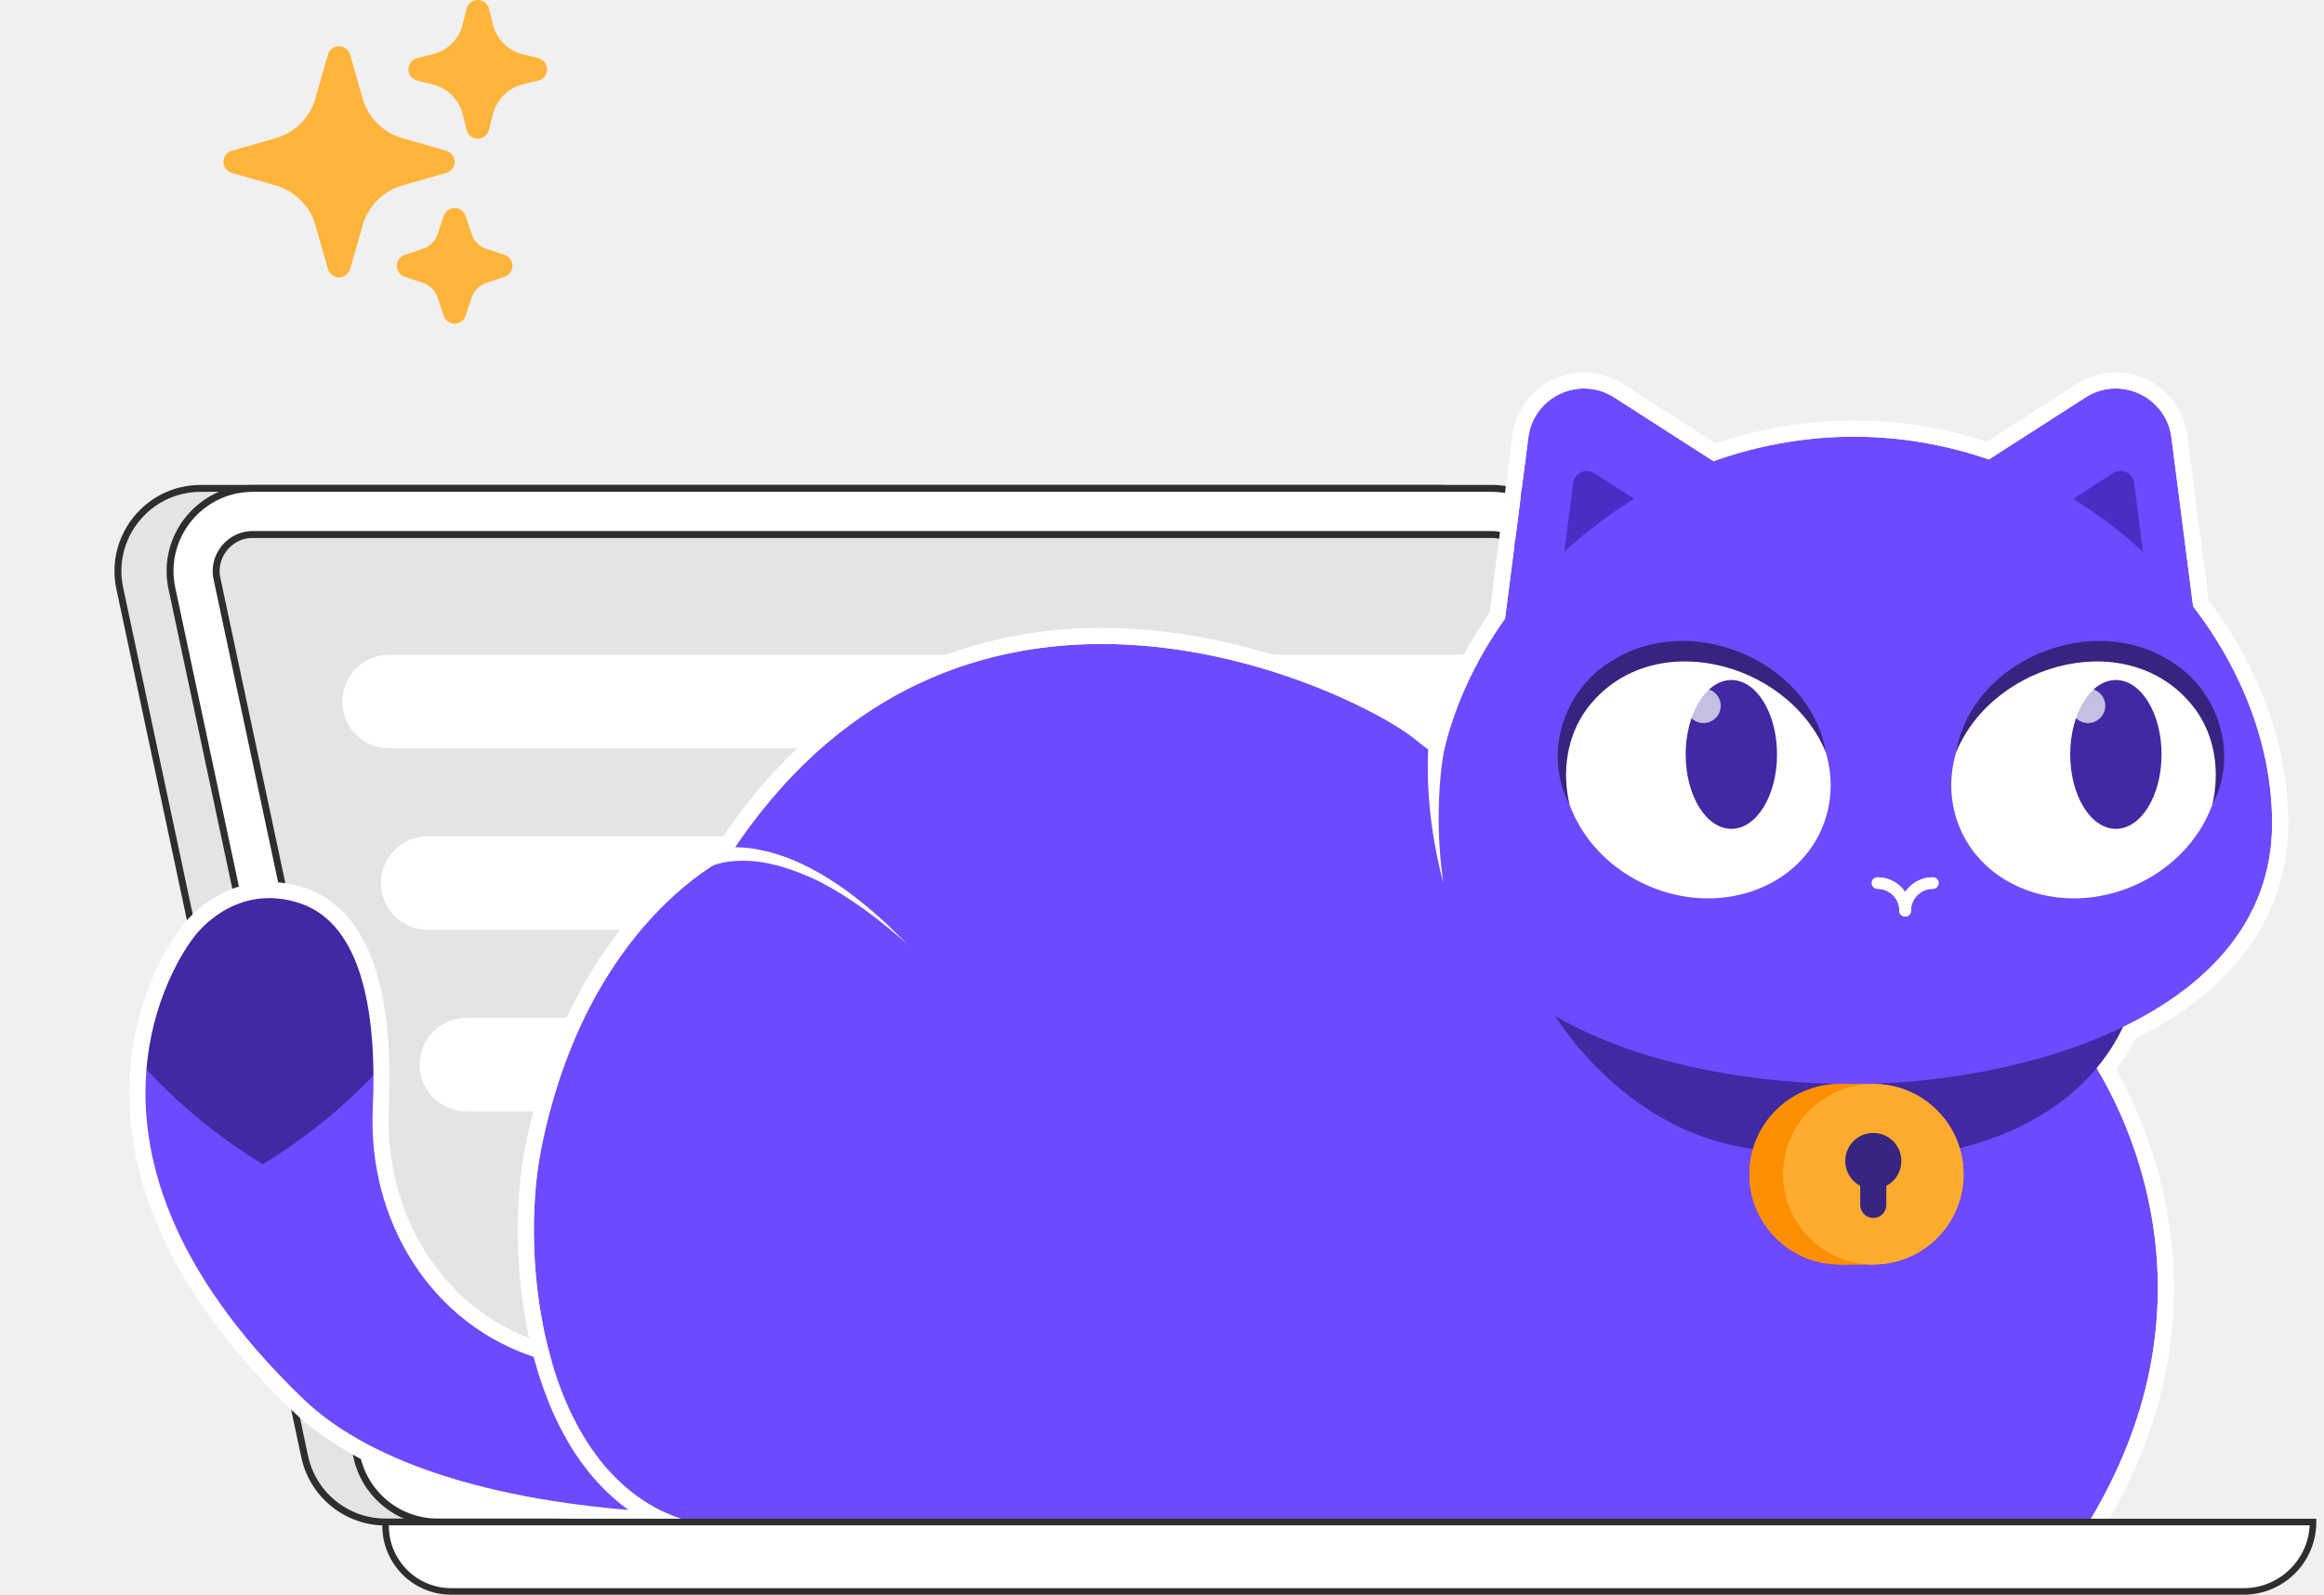
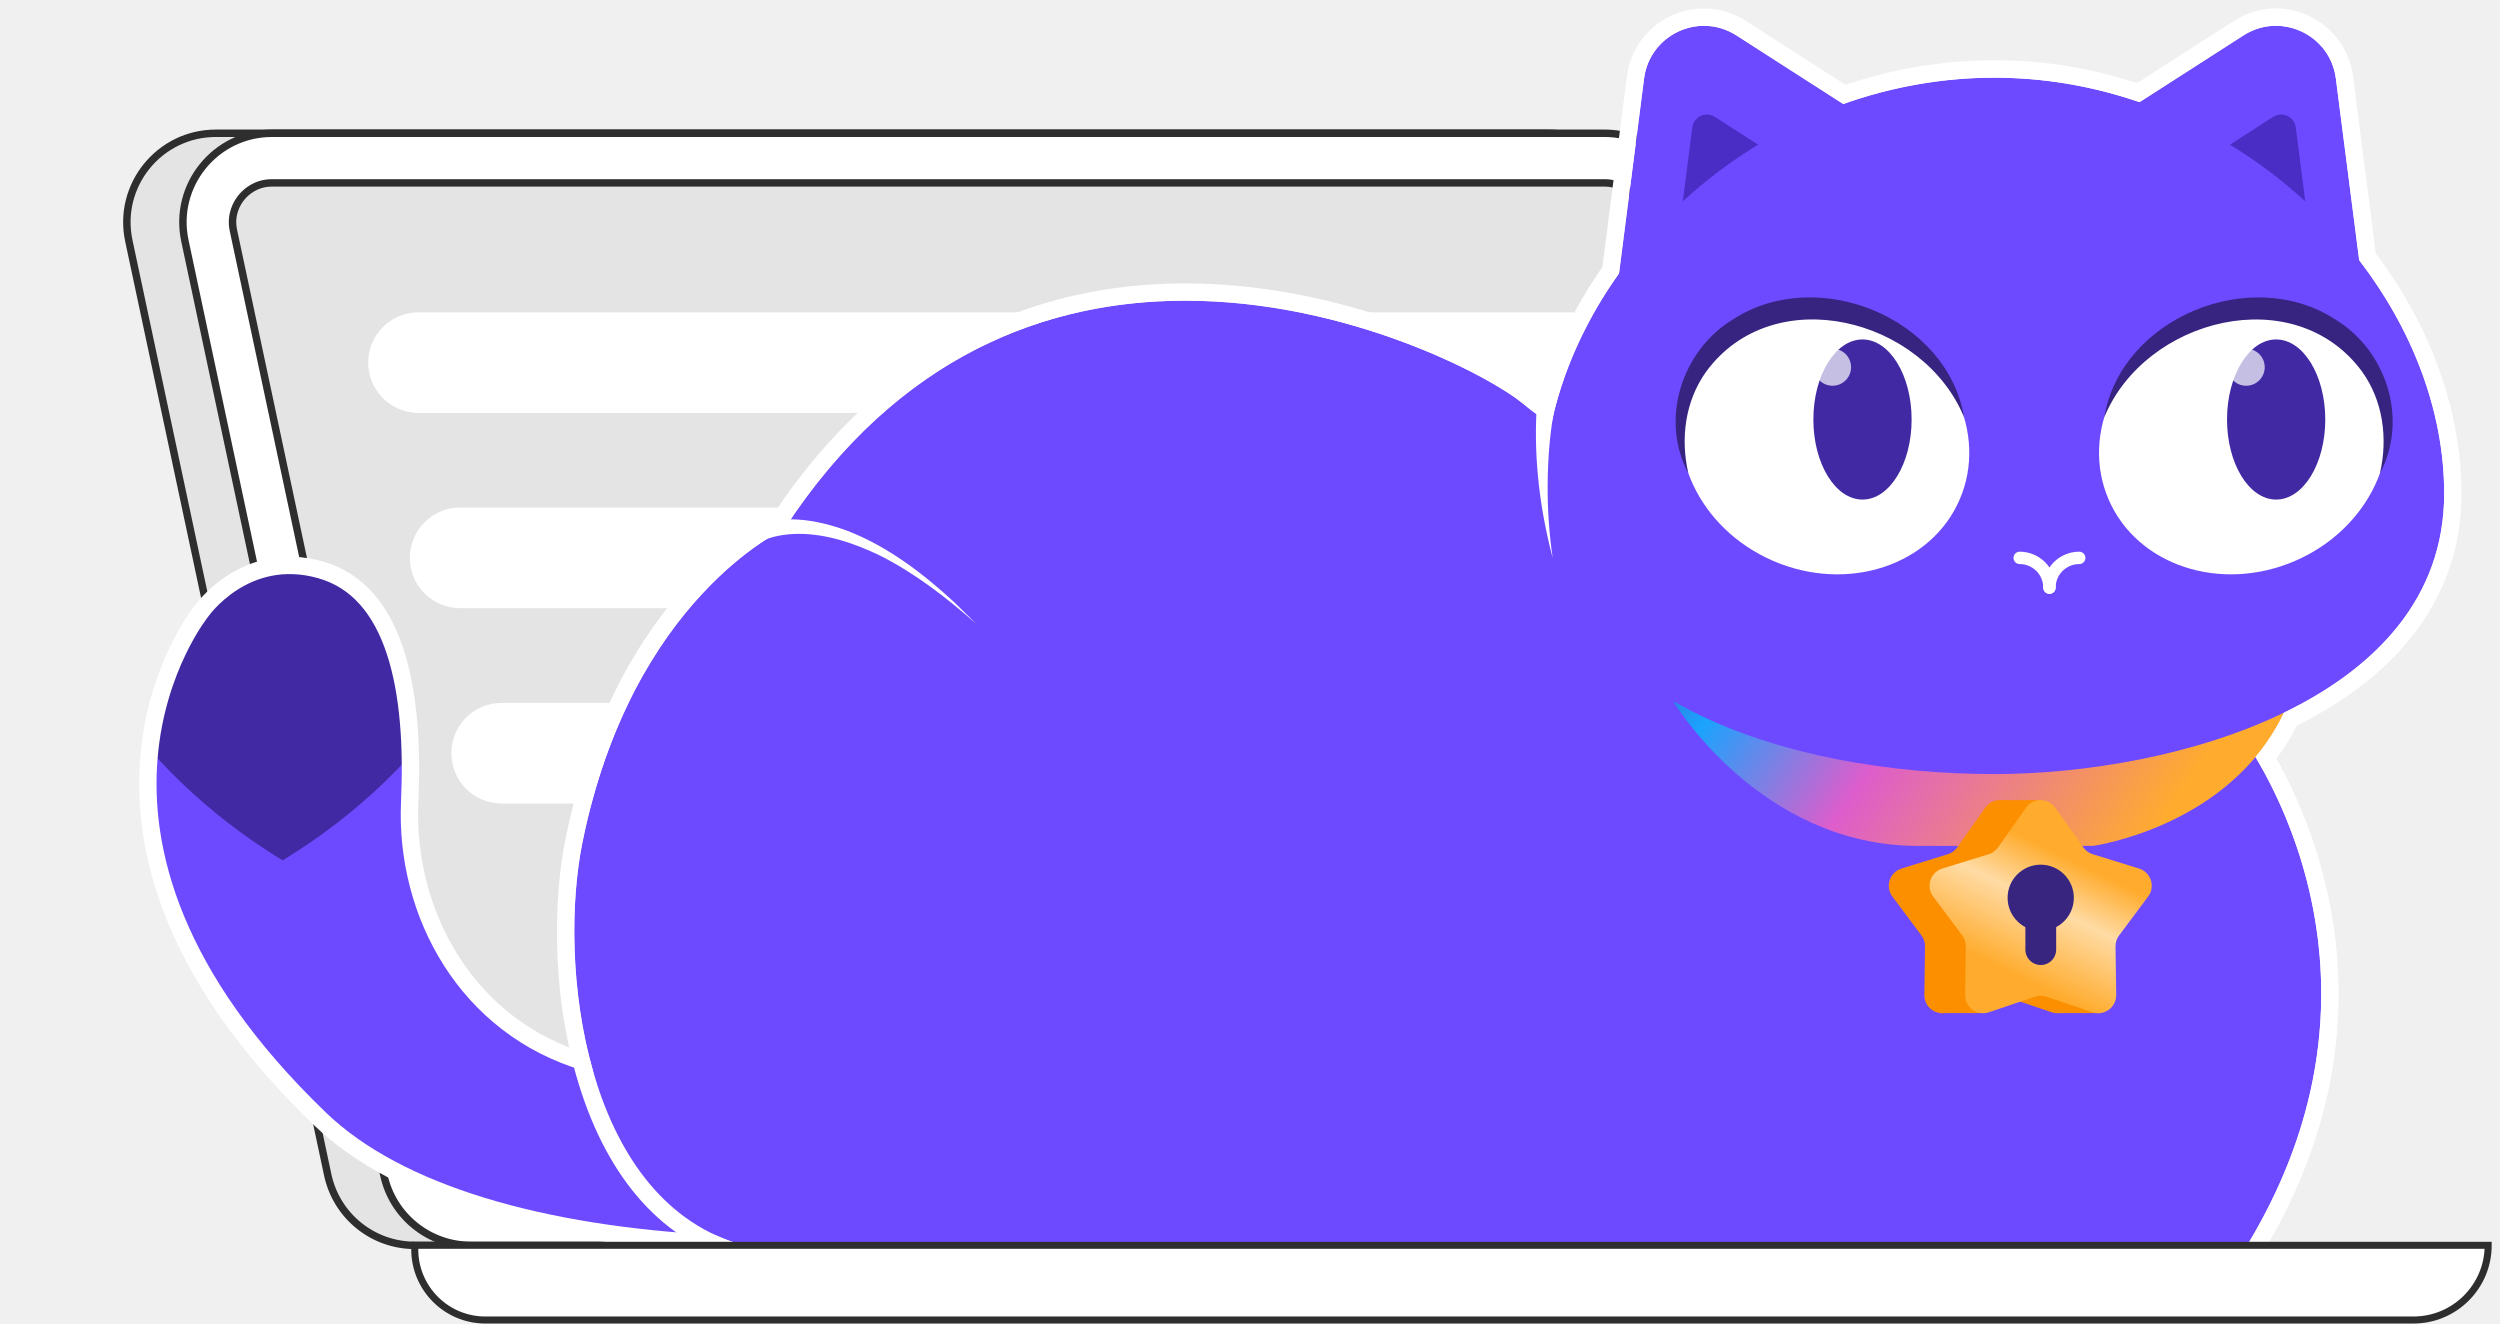
- <svg xmlns="http://www.w3.org/2000/svg" width="204" height="140" viewBox="0 0 204 140" fill="none">
-   <g clip-path="url(#clip0_9518_42238)">
-     <path d="M33.847 133.621H142.594C147.214 133.621 150.66 129.366 149.697 124.843L133.468 48.627C132.752 45.274 129.791 42.875 126.365 42.875H17.617C12.998 42.875 9.551 47.131 10.514 51.653L26.743 127.869C27.459 131.222 30.421 133.621 33.847 133.621Z" fill="#E4E4E4" stroke="#2E2E2E" stroke-width="0.607" stroke-miterlimit="10" />
-     <path d="M38.421 133.621H147.168C151.788 133.621 155.234 129.366 154.272 124.843L138.042 48.627C137.326 45.274 134.365 42.875 130.939 42.875H22.192C17.572 42.875 14.126 47.131 15.088 51.653L31.318 127.869C32.034 131.222 34.995 133.621 38.421 133.621Z" fill="white" stroke="#2E2E2E" stroke-width="0.607" stroke-miterlimit="10" />
-     <path d="M147.169 129.575C148.503 129.575 149.308 128.827 149.673 128.382C150.033 127.937 150.599 126.995 150.32 125.688L134.09 49.472C133.775 47.996 132.452 46.924 130.943 46.924H22.2C20.865 46.924 20.06 47.672 19.696 48.117C19.336 48.562 18.77 49.505 19.049 50.811L35.278 127.027C35.594 128.504 36.916 129.575 38.425 129.575H147.169Z" fill="#E4E4E4" />
-     <path d="M147.169 129.575C148.503 129.575 149.308 128.827 149.673 128.382C150.033 127.937 150.599 126.995 150.32 125.688L134.09 49.472C133.775 47.996 132.452 46.924 130.943 46.924H22.2C20.865 46.924 20.06 47.672 19.696 48.117C19.336 48.562 18.77 49.505 19.049 50.811L35.278 127.027C35.594 128.504 36.916 129.575 38.425 129.575H147.169Z" fill="#E4E4E4" stroke="#2E2E2E" stroke-width="0.607" stroke-miterlimit="10" />
-     <path d="M34.154 57.484H128.192C130.46 57.484 132.298 59.323 132.298 61.59C132.298 63.858 130.46 65.696 128.192 65.696H34.154C31.886 65.696 30.048 63.858 30.048 61.59C30.048 59.323 31.886 57.484 34.154 57.484Z" fill="white" />
-     <path d="M37.547 73.416H131.586C133.854 73.416 135.692 75.254 135.692 77.522C135.692 79.79 133.854 81.628 131.586 81.628H37.547C35.279 81.628 33.441 79.79 33.441 77.522C33.441 75.254 35.279 73.416 37.547 73.416Z" fill="white" />
-     <path d="M40.937 89.356H134.976C137.244 89.356 139.082 91.194 139.082 93.461C139.082 95.729 137.244 97.567 134.976 97.567H40.937C38.67 97.567 36.831 95.729 36.831 93.461C36.831 91.194 38.67 89.356 40.937 89.356Z" fill="white" />
-     <path d="M80.649 121.032C80.649 121.032 58.574 121.854 47.782 118.67C38.146 115.83 33.017 106.611 33.429 97.437C33.846 88.262 32.288 80.216 26.132 78.489C19.975 76.762 16.427 81.879 16.427 81.879C16.427 81.879 1.788 99.928 26.132 123.318C32.487 129.426 44.254 132.759 58.457 133.484L71.474 133.467C75.989 129.414 79.116 125.264 81.171 121.15L80.649 121.036V121.032Z" fill="#6D4AFF" />
-     <mask id="mask0_9518_42238" style="mask-type: luminance" maskUnits="userSpaceOnUse" x="12" y="78" width="70" height="56">
-       <path d="M80.646 121.032C80.646 121.032 58.571 121.854 47.779 118.67C38.143 115.83 33.014 106.611 33.426 97.437C33.843 88.262 32.286 80.216 26.129 78.489C19.972 76.762 16.424 81.879 16.424 81.879C16.424 81.879 1.785 99.928 26.129 123.318C32.484 129.426 44.251 132.759 58.454 133.484L71.472 133.467C75.986 129.414 79.113 125.264 81.168 121.15L80.646 121.036V121.032Z" fill="white" />
+ <svg xmlns="http://www.w3.org/2000/svg" width="204" height="108" viewBox="0 0 204 108" fill="none">
+   <g clip-path="url(#clip0_13219_25551)">
+     <path d="M33.846 101.621H142.594C147.213 101.621 150.66 97.366 149.697 92.843L133.468 16.627C132.752 13.274 129.791 10.875 126.364 10.875H17.617C12.998 10.875 9.551 15.131 10.514 19.653L26.743 95.869C27.459 99.222 30.42 101.621 33.846 101.621Z" fill="#E4E4E4" stroke="#2E2E2E" stroke-width="0.607" stroke-miterlimit="10" />
+     <path d="M38.421 101.621H147.168C151.788 101.621 155.234 97.366 154.271 92.843L138.042 16.627C137.326 13.274 134.365 10.875 130.939 10.875H22.191C17.572 10.875 14.125 15.131 15.088 19.653L31.317 95.869C32.033 99.222 34.995 101.621 38.421 101.621Z" fill="white" stroke="#2E2E2E" stroke-width="0.607" stroke-miterlimit="10" />
+     <path d="M147.169 97.576C148.503 97.576 149.308 96.827 149.673 96.382C150.033 95.937 150.599 94.995 150.32 93.688L134.09 17.472C133.775 15.996 132.452 14.924 130.943 14.924H22.2C20.865 14.924 20.06 15.672 19.696 16.117C19.336 16.562 18.77 17.505 19.049 18.811L35.278 95.027C35.594 96.504 36.916 97.576 38.425 97.576H147.169Z" fill="#E4E4E4" />
+     <path d="M147.169 97.576C148.503 97.576 149.308 96.827 149.673 96.382C150.033 95.937 150.599 94.995 150.32 93.688L134.09 17.472C133.775 15.996 132.452 14.924 130.943 14.924H22.2C20.865 14.924 20.06 15.672 19.696 16.117C19.336 16.562 18.77 17.505 19.049 18.811L35.278 95.027C35.594 96.504 36.916 97.576 38.425 97.576H147.169Z" fill="#E4E4E4" stroke="#2E2E2E" stroke-width="0.607" stroke-miterlimit="10" />
+     <path d="M34.152 25.484H128.191C130.459 25.484 132.297 27.323 132.297 29.59C132.297 31.858 130.459 33.696 128.191 33.696H34.152C31.884 33.696 30.046 31.858 30.046 29.59C30.046 27.323 31.884 25.484 34.152 25.484Z" fill="white" />
+     <path d="M37.547 41.416H131.586C133.853 41.416 135.691 43.254 135.691 45.522C135.691 47.789 133.853 49.628 131.586 49.628H37.547C35.279 49.628 33.441 47.789 33.441 45.522C33.441 43.254 35.279 41.416 37.547 41.416Z" fill="white" />
+     <path d="M40.937 57.355H134.976C137.244 57.355 139.082 59.194 139.082 61.461C139.082 63.729 137.244 65.567 134.976 65.567H40.937C38.67 65.567 36.831 63.729 36.831 61.461C36.831 59.194 38.67 57.355 40.937 57.355Z" fill="white" />
+     <path d="M80.65 89.032C80.65 89.032 58.575 89.854 47.783 86.67C38.147 83.83 33.018 74.611 33.43 65.437C33.847 56.262 32.29 48.216 26.133 46.489C19.976 44.762 16.428 49.879 16.428 49.879C16.428 49.879 1.789 67.928 26.133 91.318C32.488 97.426 44.255 100.759 58.458 101.484L71.475 101.467C75.99 97.414 79.117 93.264 81.172 89.15L80.65 89.036V89.032Z" fill="#6D4AFF" />
+     <mask id="mask0_13219_25551" style="mask-type:luminance" maskUnits="userSpaceOnUse" x="12" y="46" width="70" height="56">
+       <path d="M80.646 89.032C80.646 89.032 58.571 89.854 47.779 86.67C38.143 83.83 33.014 74.611 33.426 65.437C33.843 56.262 32.286 48.216 26.129 46.489C19.972 44.762 16.424 49.879 16.424 49.879C16.424 49.879 1.785 67.928 26.129 91.318C32.484 97.426 44.251 100.759 58.454 101.484L71.472 101.467C75.986 97.414 79.113 93.264 81.168 89.15L80.646 89.036V89.032Z" fill="white" />
    </mask>
-     <g mask="url(#mask0_9518_42238)">
-       <path d="M46.065 57.676C31.203 57.676 23.064 47.895 23.064 47.895C23.064 47.895 14.925 57.676 0.063 57.676C0.063 57.676 -2.413 86.639 23.064 102.21C48.545 86.639 46.065 57.676 46.065 57.676Z" fill="#4129A3" />
+     <g mask="url(#mask0_13219_25551)">
+       <path d="M46.063 25.676C31.201 25.676 23.062 15.895 23.062 15.895C23.062 15.895 14.923 25.676 0.061 25.676C0.061 25.676 -2.415 54.639 23.062 70.21C48.543 54.639 46.063 25.676 46.063 25.676Z" fill="#4129A3" />
    </g>
-     <path d="M47.781 118.674C38.145 115.834 33.016 106.615 33.428 97.441C33.845 88.266 32.288 80.22 26.131 78.493C19.974 76.766 16.426 81.883 16.426 81.883C16.426 81.883 1.787 99.932 26.131 123.322C32.486 129.43 44.253 132.763 58.456 133.487L71.473 133.471" stroke="white" stroke-width="1.416" stroke-miterlimit="10" />
-     <path d="M68.793 121.062C61.807 120.585 54.695 120.063 47.98 117.996L47.58 119.355C54.525 121.002 61.702 121.054 68.793 121.062Z" fill="white" />
-     <path d="M133.269 133.484C128.884 123.775 126.53 110.199 131.372 94.346L182.682 91.717C182.682 91.717 197.305 110.434 183.45 133.484H133.269Z" fill="#6D4AFF" />
-     <path d="M133.14 68.882C133.14 68.882 129.038 68.91 124.268 64.93C119.499 60.949 84.678 43.458 63.983 75.176C63.983 75.176 51.548 80.811 47.519 100.774C45.524 110.665 47.596 129.572 60.164 133.468L169.66 133.621" fill="#6D4AFF" />
-     <path d="M136.518 89.192C136.518 89.192 143.54 101.025 156.521 101.025H170.801C170.801 101.025 181.97 99.475 186.375 90.147C190.78 80.819 136.518 89.192 136.518 89.192Z" fill="#4129A3" />
-     <path d="M150.474 40.526L141.7 34.891C138.658 32.937 134.621 34.822 134.159 38.406L132.036 54.943L150.478 40.526H150.474Z" fill="#6D4AFF" />
-     <path d="M174.291 40.526L183.065 34.891C186.107 32.937 190.145 34.822 190.606 38.406L192.729 54.943L174.287 40.526H174.291Z" fill="#6D4AFF" />
-     <path d="M185.49 41.536L181.23 44.275L188.176 48.943L187.334 42.394C187.221 41.516 186.234 41.059 185.494 41.536H185.49Z" fill="#4A2DC5" />
-     <path d="M139.936 41.536L144.195 44.275L137.25 48.943L138.091 42.394C138.204 41.516 139.191 41.059 139.932 41.536H139.936Z" fill="#4A2DC5" />
-     <path d="M125.979 72.273C125.979 89.15 146.007 95.165 162.714 95.165C177.398 95.165 199.448 89.15 199.448 72.273C199.448 55.397 182.997 38.338 162.71 38.338C142.423 38.338 125.975 55.397 125.975 72.273H125.979Z" fill="#6D4AFF" />
-     <path d="M139.05 34.105C136.7 34.105 134.491 35.808 134.156 38.405L132.113 54.315C129.415 58.097 127.497 62.292 126.587 66.605C125.843 66.143 125.07 65.593 124.273 64.93C121.664 62.753 110.07 56.536 96.709 56.536C85.641 56.536 73.364 60.808 63.987 75.176C63.987 75.176 51.553 80.811 47.523 100.774C45.529 110.665 47.6 129.572 60.169 133.468L169.664 133.621L169.588 133.484H183.451C194.583 114.961 187.33 99.237 184.049 93.776C184.931 92.72 185.728 91.523 186.375 90.152C193.826 86.543 199.445 80.795 199.445 72.276C199.445 65.605 196.873 58.902 192.512 53.239L190.606 38.405C190.275 35.808 188.062 34.105 185.712 34.105C184.818 34.105 183.904 34.352 183.066 34.89L174.583 40.335C170.858 39.053 166.865 38.337 162.711 38.337C158.556 38.337 154.256 39.109 150.413 40.489L141.696 34.894C140.859 34.356 139.944 34.109 139.05 34.109M139.05 32.69C140.252 32.69 141.433 33.037 142.46 33.701L150.599 38.923C154.535 37.592 158.605 36.921 162.711 36.921C166.817 36.921 170.591 37.544 174.389 38.778L182.302 33.701C183.329 33.037 184.51 32.69 185.712 32.69C188.895 32.69 191.602 35.068 192.01 38.223L193.867 52.681C198.377 58.664 200.861 65.605 200.861 72.272C200.861 80.277 196.221 86.814 187.435 91.207C186.958 92.146 186.399 93.044 185.756 93.897C187.391 96.806 189.769 101.984 190.558 108.561C191.61 117.323 189.628 125.952 184.66 134.212L184.247 134.9H172.007L172.088 135.041H169.66L60.165 134.888H59.95L59.748 134.823C53.697 132.95 49.295 127.74 47.022 119.763C44.959 112.534 45.214 105.074 46.136 100.499C47.321 94.63 50.032 86.228 56.229 79.533C59.287 76.228 62.022 74.61 63.017 74.088C67.458 67.381 72.859 62.377 79.076 59.21C84.4 56.499 90.334 55.124 96.713 55.124C104.16 55.124 110.778 57.013 115.022 58.595C119.852 60.399 123.606 62.531 125.183 63.846C125.357 63.991 125.535 64.133 125.713 64.27C126.745 60.65 128.468 57.066 130.758 53.789L132.756 38.227C133.156 35.068 135.867 32.69 139.05 32.69Z" fill="white" />
-     <path d="M144.704 77.774C138.63 75.154 135.591 68.66 137.916 63.269C140.241 57.877 147.05 55.631 153.125 58.251C159.199 60.87 162.238 67.365 159.913 72.756C157.588 78.147 150.779 80.394 144.704 77.774Z" fill="white" />
-     <path d="M172.063 72.755C169.737 67.364 172.777 60.869 178.851 58.25C184.925 55.63 191.735 57.877 194.06 63.268C196.385 68.659 193.346 75.153 187.271 77.773C181.197 80.393 174.388 78.146 172.063 72.755Z" fill="white" />
-     <path d="M151.978 72.765C149.764 72.765 147.969 69.84 147.969 66.232C147.969 62.624 149.764 59.699 151.978 59.699C154.192 59.699 155.987 62.624 155.987 66.232C155.987 69.84 154.192 72.765 151.978 72.765Z" fill="#4129A3" />
-     <path d="M171.702 66.058C175.04 57.947 187.248 54.849 192.737 62.316C194.449 64.687 194.865 67.753 194.202 70.629C196.536 66.252 194.772 60.629 190.569 58.073C183.704 53.587 173.066 57.915 171.702 66.062V66.058Z" fill="#372480" />
-     <path d="M160.271 66.058C158.908 57.911 148.269 53.587 141.404 58.069C137.201 60.626 135.437 66.252 137.771 70.625C137.104 67.753 137.525 64.683 139.236 62.312C144.725 54.845 156.933 57.944 160.271 66.054V66.058Z" fill="#372480" />
-     <path d="M169.663 77.523C168.32 77.523 167.236 78.612 167.236 79.951" stroke="white" stroke-width="1.011" stroke-miterlimit="10" stroke-linecap="round" />
-     <path d="M164.806 77.523C166.149 77.523 167.233 78.612 167.233 79.951" stroke="white" stroke-width="1.011" stroke-miterlimit="10" stroke-linecap="round" />
-     <path opacity="0.7" d="M149.533 63.477C148.697 63.477 148.02 62.8 148.02 61.964C148.02 61.129 148.697 60.451 149.533 60.451C150.368 60.451 151.045 61.129 151.045 61.964C151.045 62.8 150.368 63.477 149.533 63.477Z" fill="white" />
-     <path d="M185.732 72.765C183.518 72.765 181.723 69.84 181.723 66.232C181.723 62.624 183.518 59.699 185.732 59.699C187.946 59.699 189.74 62.624 189.74 66.232C189.74 69.84 187.946 72.765 185.732 72.765Z" fill="#4129A3" />
-     <path opacity="0.7" d="M183.288 63.477C182.452 63.477 181.775 62.8 181.775 61.964C181.775 61.129 182.452 60.451 183.288 60.451C184.123 60.451 184.801 61.129 184.801 61.964C184.801 62.8 184.123 63.477 183.288 63.477Z" fill="white" />
-     <path d="M161.484 111.005C157.11 111.005 153.564 107.459 153.564 103.085C153.564 98.71 157.11 95.164 161.484 95.164C165.858 95.164 169.405 98.71 169.405 103.085C169.405 107.459 165.858 111.005 161.484 111.005Z" fill="#FC8F00" />
-     <path d="M164.437 111.006H161.403V95.169H164.437V111.006Z" fill="#FC8F00" />
-     <path d="M164.437 111.005C160.063 111.005 156.517 107.459 156.517 103.085C156.517 98.71 160.063 95.164 164.437 95.164C168.812 95.164 172.358 98.71 172.358 103.085C172.358 107.459 168.812 111.005 164.437 111.005Z" fill="#FFAC2E" />
-     <path d="M164.437 104.388C163.077 104.388 161.974 103.285 161.974 101.924C161.974 100.564 163.077 99.461 164.437 99.461C165.798 99.461 166.901 100.564 166.901 101.924C166.901 103.285 165.798 104.388 164.437 104.388Z" fill="#372580" />
-     <path d="M164.436 105.779V101.924" stroke="#372580" stroke-width="2.29" stroke-miterlimit="10" stroke-linecap="round" />
-     <path d="M161.484 111.005C157.109 111.005 153.563 107.459 153.563 103.085C153.563 98.71 157.109 95.164 161.484 95.164C165.858 95.164 169.404 98.71 169.404 103.085C169.404 107.459 165.858 111.005 161.484 111.005Z" fill="#FC8F00" />
-     <path d="M164.437 111.006H161.403V95.169H164.437V111.006Z" fill="#FC8F00" />
-     <path d="M164.437 111.005C160.063 111.005 156.517 107.459 156.517 103.085C156.517 98.71 160.063 95.164 164.437 95.164C168.812 95.164 172.358 98.71 172.358 103.085C172.358 107.459 168.812 111.005 164.437 111.005Z" fill="#FFAC2E" />
-     <path d="M164.437 104.388C163.077 104.388 161.974 103.285 161.974 101.924C161.974 100.564 163.077 99.461 164.437 99.461C165.798 99.461 166.901 100.564 166.901 101.924C166.901 103.285 165.798 104.388 164.437 104.388Z" fill="#372580" />
-     <path d="M164.436 105.779V101.924" stroke="#372580" stroke-width="2.29" stroke-miterlimit="10" stroke-linecap="round" />
-     <path d="M169.664 77.523C168.321 77.523 167.237 78.612 167.237 79.951" stroke="white" stroke-width="1.011" stroke-miterlimit="10" stroke-linecap="round" />
-     <path d="M164.806 77.523C166.149 77.523 167.233 78.612 167.233 79.951" stroke="white" stroke-width="1.011" stroke-miterlimit="10" stroke-linecap="round" />
-     <path d="M125.382 65.475C125.163 69.548 125.665 73.593 126.696 77.521C126.413 75.543 126.272 73.549 126.288 71.55C126.304 69.597 126.442 67.574 126.785 65.673L125.382 65.475Z" fill="white" />
-     <path d="M61.859 76.313C62.834 75.747 64.1 75.565 65.221 75.561C67.495 75.569 69.792 76.358 71.827 77.345C74.679 78.785 77.288 80.803 79.675 82.919L77.826 81.107C75.285 78.765 72.421 76.588 69.177 75.326C66.637 74.376 63.631 73.87 61.095 75.12L61.859 76.309V76.313Z" fill="white" />
-     <path d="M196.941 139.713H39.606C36.427 139.713 33.846 137.132 33.846 133.953V133.617H187.839H203.037C203.037 136.983 200.306 139.713 196.941 139.713Z" fill="white" stroke="#2E2E2E" stroke-width="0.574" stroke-miterlimit="10" />
+     <path d="M47.784 86.674C38.148 83.834 33.019 74.615 33.431 65.441C33.848 56.266 32.291 48.22 26.134 46.493C19.977 44.766 16.429 49.883 16.429 49.883C16.429 49.883 1.79 67.932 26.134 91.322C32.489 97.43 44.256 100.763 58.459 101.487L71.477 101.471" stroke="white" stroke-width="1.416" stroke-miterlimit="10" />
+     <path d="M68.793 89.062C61.807 88.585 54.695 88.063 47.98 85.996L47.58 87.355C54.526 89.002 61.702 89.054 68.793 89.062Z" fill="white" />
+     <path d="M133.269 101.484C128.884 91.775 126.529 78.199 131.372 62.346L182.681 59.717C182.681 59.717 197.304 78.434 183.449 101.484H133.269Z" fill="#6D4AFF" />
+     <path d="M133.14 36.882C133.14 36.882 129.038 36.91 124.269 32.93C119.5 28.949 84.678 11.458 63.983 43.176C63.983 43.176 51.548 48.811 47.519 68.774C45.525 78.665 47.596 97.572 60.164 101.468L169.66 101.621" fill="#6D4AFF" />
+     <path d="M136.517 57.192C136.517 57.192 143.54 69.025 156.521 69.025H170.8C170.8 69.025 181.969 67.475 186.374 58.147C190.78 48.819 136.517 57.192 136.517 57.192Z" fill="url(#paint0_linear_13219_25551)" />
+     <path d="M161.994 65.913L159.708 69.149C159.522 69.415 159.251 69.611 158.945 69.704L155.159 70.875C154.192 71.177 153.81 72.344 154.418 73.157L156.788 76.33C156.983 76.587 157.085 76.907 157.081 77.226L157.028 81.19C157.014 82.202 158.009 82.925 158.967 82.601L162.718 81.327C163.024 81.225 163.357 81.225 163.663 81.327L167.413 82.601C168.372 82.925 169.366 82.206 169.353 81.19L169.299 77.226C169.299 76.902 169.397 76.587 169.592 76.33L171.962 73.157C172.57 72.344 172.189 71.177 171.221 70.875L167.435 69.704C167.125 69.606 166.858 69.411 166.672 69.149L164.386 65.913C163.8 65.084 162.571 65.084 161.99 65.913H161.994Z" fill="#FC8F00" />
+     <path d="M166.52 65.293H163.191V75.106H166.52V65.293Z" fill="#FC8F00" />
+     <path d="M171.403 72.856H168.074V82.668H171.403V72.856Z" fill="#FC8F00" />
+     <path d="M161.626 72.856H158.297V82.668H161.626V72.856Z" fill="#FC8F00" />
+     <path d="M165.322 65.913L163.037 69.149C162.85 69.415 162.579 69.611 162.273 69.704L158.487 70.875C157.52 71.177 157.138 72.344 157.746 73.157L160.116 76.33C160.312 76.587 160.414 76.907 160.409 77.226L160.356 81.19C160.343 82.202 161.337 82.925 162.295 82.601L166.046 81.327C166.352 81.225 166.685 81.225 166.991 81.327L170.741 82.601C171.7 82.925 172.694 82.206 172.681 81.19L172.627 77.226C172.627 76.902 172.725 76.587 172.92 76.33L175.29 73.157C175.898 72.344 175.517 71.177 174.549 70.875L170.763 69.704C170.453 69.606 170.186 69.411 170 69.149L167.714 65.913C167.129 65.084 165.899 65.084 165.318 65.913H165.322Z" fill="url(#paint1_linear_13219_25551)" />
+     <path d="M166.523 75.962C168.016 75.962 169.226 74.752 169.226 73.26C169.226 71.767 168.016 70.557 166.523 70.557C165.03 70.557 163.82 71.767 163.82 73.26C163.82 74.752 165.03 75.962 166.523 75.962Z" fill="#372580" />
+     <path d="M166.527 77.489V73.26" stroke="#372580" stroke-width="2.512" stroke-miterlimit="10" stroke-linecap="round" />
+     <path d="M150.473 8.526L141.698 2.891C138.656 0.937 134.619 2.822 134.158 6.406L132.034 22.943L150.477 8.526H150.473Z" fill="#6D4AFF" />
+     <path d="M174.292 8.526L183.066 2.891C186.108 0.937 190.146 2.822 190.607 6.406L192.73 22.943L174.288 8.526H174.292Z" fill="#6D4AFF" />
+     <path d="M185.49 9.536L181.23 12.275L188.176 16.943L187.334 10.394C187.221 9.516 186.234 9.059 185.494 9.536H185.49Z" fill="#4A2DC5" />
+     <path d="M139.936 9.536L144.195 12.275L137.25 16.943L138.091 10.394C138.204 9.516 139.191 9.059 139.932 9.536H139.936Z" fill="#4A2DC5" />
+     <path d="M125.98 40.273C125.98 57.15 146.008 63.165 162.715 63.165C177.399 63.165 199.449 57.15 199.449 40.273C199.449 23.396 182.997 6.338 162.711 6.338C142.424 6.338 125.976 23.396 125.976 40.273H125.98Z" fill="#6D4AFF" />
+     <path d="M139.049 2.105C136.698 2.105 134.49 3.808 134.154 6.405L132.111 22.315C129.413 26.097 127.496 30.292 126.585 34.605C125.841 34.143 125.068 33.593 124.271 32.93C121.662 30.753 110.069 24.536 96.707 24.536C85.64 24.536 73.362 28.808 63.986 43.176C63.986 43.176 51.551 48.811 47.522 68.774C45.528 78.665 47.599 97.572 60.167 101.468L169.663 101.621L169.586 101.484H183.449C194.581 82.961 187.328 67.237 184.047 61.776C184.929 60.72 185.726 59.523 186.373 58.152C193.825 54.543 199.444 48.795 199.444 40.276C199.444 33.605 196.871 26.902 192.51 21.239L190.605 6.405C190.273 3.808 188.06 2.105 185.71 2.105C184.816 2.105 183.902 2.352 183.065 2.89L174.582 8.335C170.856 7.053 166.863 6.337 162.709 6.337C158.555 6.337 154.255 7.109 150.412 8.489L141.694 2.894C140.857 2.356 139.943 2.109 139.049 2.109M139.049 0.689C140.25 0.689 141.431 1.037 142.459 1.701L150.598 6.923C154.534 5.592 158.603 4.921 162.709 4.921C166.815 4.921 170.589 5.544 174.388 6.777L182.3 1.701C183.327 1.037 184.509 0.689 185.71 0.689C188.894 0.689 191.6 3.068 192.008 6.223L193.865 20.681C198.376 26.664 200.859 33.605 200.859 40.272C200.859 48.277 196.22 54.814 187.433 59.207C186.956 60.146 186.398 61.044 185.755 61.898C187.389 64.806 189.767 69.984 190.556 76.561C191.608 85.323 189.626 93.952 184.658 102.212L184.246 102.9H172.005L172.086 103.041H169.659L60.163 102.888H59.949L59.746 102.823C53.695 100.95 49.294 95.74 47.02 87.763C44.957 80.534 45.212 73.074 46.134 68.499C47.319 62.63 50.03 54.228 56.227 47.533C59.285 44.228 62.02 42.61 63.015 42.088C67.457 35.381 72.857 30.377 79.074 27.21C84.398 24.5 90.332 23.124 96.712 23.124C104.159 23.124 110.777 25.013 115.02 26.595C119.85 28.399 123.604 30.531 125.182 31.846C125.356 31.991 125.534 32.133 125.712 32.27C126.743 28.65 128.466 25.066 130.756 21.789L132.754 6.227C133.155 3.068 135.865 0.689 139.049 0.689Z" fill="white" />
+     <path d="M144.702 45.774C138.628 43.154 135.589 36.66 137.914 31.269C140.239 25.878 147.048 23.631 153.123 26.251C159.197 28.87 162.236 35.365 159.911 40.756C157.586 46.147 150.777 48.394 144.702 45.774Z" fill="white" />
+     <path d="M172.062 40.755C169.737 35.364 172.777 28.869 178.851 26.25C184.925 23.63 191.734 25.877 194.059 31.268C196.385 36.659 193.345 43.153 187.271 45.773C181.197 48.393 174.388 46.146 172.062 40.755Z" fill="white" />
+     <path d="M151.979 40.765C149.765 40.765 147.971 37.84 147.971 34.232C147.971 30.624 149.765 27.699 151.979 27.699C154.193 27.699 155.988 30.624 155.988 34.232C155.988 37.84 154.193 40.765 151.979 40.765Z" fill="#4129A3" />
+     <path d="M171.704 34.058C175.041 25.947 187.249 22.849 192.739 30.316C194.45 32.687 194.866 35.753 194.203 38.629C196.537 34.252 194.773 28.629 190.57 26.073C183.706 21.587 173.067 25.915 171.704 34.062V34.058Z" fill="#372480" />
+     <path d="M160.27 34.058C158.906 25.911 148.267 21.587 141.403 26.069C137.2 28.626 135.436 34.252 137.77 38.625C137.103 35.753 137.523 32.683 139.234 30.312C144.724 22.845 156.932 25.944 160.27 34.054V34.058Z" fill="#372480" />
+     <path d="M169.664 45.523C168.321 45.523 167.237 46.612 167.237 47.951" stroke="white" stroke-width="1.011" stroke-miterlimit="10" stroke-linecap="round" />
+     <path d="M164.807 45.523C166.15 45.523 167.234 46.612 167.234 47.951" stroke="white" stroke-width="1.011" stroke-miterlimit="10" stroke-linecap="round" />
+     <path opacity="0.7" d="M149.534 31.477C148.698 31.477 148.021 30.8 148.021 29.964C148.021 29.128 148.698 28.451 149.534 28.451C150.37 28.451 151.047 29.128 151.047 29.964C151.047 30.8 150.37 31.477 149.534 31.477Z" fill="white" />
+     <path d="M185.733 40.765C183.519 40.765 181.725 37.84 181.725 34.232C181.725 30.624 183.519 27.699 185.733 27.699C187.947 27.699 189.742 30.624 189.742 34.232C189.742 37.84 187.947 40.765 185.733 40.765Z" fill="#4129A3" />
+     <path opacity="0.7" d="M183.288 31.477C182.452 31.477 181.775 30.8 181.775 29.964C181.775 29.128 182.452 28.451 183.288 28.451C184.123 28.451 184.801 29.128 184.801 29.964C184.801 30.8 184.123 31.477 183.288 31.477Z" fill="white" />
+     <path d="M125.381 33.475C125.163 37.548 125.665 41.593 126.696 45.521C126.413 43.543 126.271 41.549 126.288 39.55C126.304 37.597 126.441 35.574 126.785 33.673L125.381 33.475Z" fill="white" />
+     <path d="M61.861 44.313C62.836 43.747 64.102 43.565 65.222 43.561C67.496 43.569 69.793 44.358 71.828 45.345C74.68 46.785 77.289 48.803 79.676 50.919L77.827 49.107C75.287 46.765 72.423 44.588 69.178 43.326C66.638 42.376 63.633 41.87 61.096 43.12L61.861 44.309V44.313Z" fill="white" />
+     <path d="M196.939 107.713H39.605C36.425 107.713 33.844 105.132 33.844 101.953V101.617H187.837H203.035C203.035 104.983 200.305 107.713 196.939 107.713Z" fill="white" stroke="#2E2E2E" stroke-width="0.574" stroke-miterlimit="10" />
  </g>
-   <path fill-rule="evenodd" clip-rule="evenodd" d="M29.761 4.059C30.214 4.059 30.612 4.359 30.736 4.795L31.837 8.646C32.318 10.331 33.636 11.649 35.321 12.13L39.172 13.231C39.608 13.355 39.908 13.753 39.908 14.206C39.908 14.659 39.608 15.057 39.172 15.182L35.321 16.282C33.636 16.764 32.318 18.081 31.837 19.767L30.736 23.618C30.612 24.053 30.214 24.354 29.761 24.354C29.308 24.354 28.909 24.053 28.785 23.618L27.685 19.767C27.203 18.081 25.886 16.764 24.2 16.282L20.349 15.182C19.914 15.057 19.613 14.659 19.613 14.206C19.613 13.753 19.914 13.355 20.349 13.231L24.2 12.13C25.886 11.649 27.203 10.331 27.685 8.646L28.785 4.795C28.909 4.359 29.308 4.059 29.761 4.059Z" fill="#FFB43B" />
-   <path fill-rule="evenodd" clip-rule="evenodd" d="M41.937 0C42.403 0 42.809 0.317 42.922 0.769L43.272 2.17C43.59 3.442 44.584 4.436 45.856 4.754L47.257 5.104C47.709 5.217 48.026 5.623 48.026 6.088C48.026 6.554 47.709 6.96 47.257 7.073L45.856 7.423C44.584 7.741 43.59 8.735 43.272 10.007L42.922 11.408C42.809 11.86 42.403 12.177 41.937 12.177C41.472 12.177 41.066 11.86 40.953 11.408L40.603 10.007C40.285 8.735 39.291 7.741 38.019 7.423L36.618 7.073C36.166 6.96 35.849 6.554 35.849 6.088C35.849 5.623 36.166 5.217 36.618 5.104L38.019 4.754C39.291 4.436 40.285 3.442 40.603 2.17L40.953 0.769C41.066 0.317 41.472 0 41.937 0Z" fill="#FFB43B" />
-   <path fill-rule="evenodd" clip-rule="evenodd" d="M39.908 18.265C40.345 18.265 40.733 18.545 40.871 18.959L41.404 20.559C41.606 21.165 42.081 21.641 42.688 21.843L44.288 22.376C44.702 22.514 44.982 22.902 44.982 23.339C44.982 23.776 44.702 24.163 44.288 24.302L42.688 24.835C42.081 25.037 41.606 25.512 41.404 26.119L40.871 27.719C40.733 28.133 40.345 28.413 39.908 28.413C39.471 28.413 39.083 28.133 38.945 27.719L38.412 26.119C38.21 25.512 37.734 25.037 37.128 24.835L35.528 24.302C35.114 24.163 34.834 23.776 34.834 23.339C34.834 22.902 35.114 22.514 35.528 22.376L37.128 21.843C37.734 21.641 38.21 21.165 38.412 20.559L38.945 18.959C39.083 18.545 39.471 18.265 39.908 18.265Z" fill="#FFB43B" />
  <defs>
-     <clipPath id="clip0_9518_42238">
-       <rect width="203.324" height="107.311" fill="white" transform="matrix(-1 0 0 1 203.324 32.6895)" />
+     <linearGradient id="paint0_linear_13219_25551" x1="188.054" y1="66.789" x2="139.024" y2="33.607" gradientUnits="userSpaceOnUse">
+       <stop offset="0.158" stop-color="#FFAC2E" />
+       <stop offset="0.535" stop-color="#DD5DCC" />
+       <stop offset="0.759" stop-color="#1BA3FD" />
+       <stop offset="0.998" stop-color="#5325A2" />
+     </linearGradient>
+     <linearGradient id="paint1_linear_13219_25551" x1="140.456" y1="90.83" x2="154.001" y2="62.903" gradientUnits="userSpaceOnUse">
+       <stop offset="0.663" stop-color="#FFAC2E" />
+       <stop offset="0.864" stop-color="#FFDBA4" />
+       <stop offset="1" stop-color="#FFAC2E" />
+     </linearGradient>
+     <clipPath id="clip0_13219_25551">
+       <rect width="203.324" height="107.311" fill="white" transform="matrix(-1 0 0 1 203.324 0.689453)" />
    </clipPath>
  </defs>
</svg>
